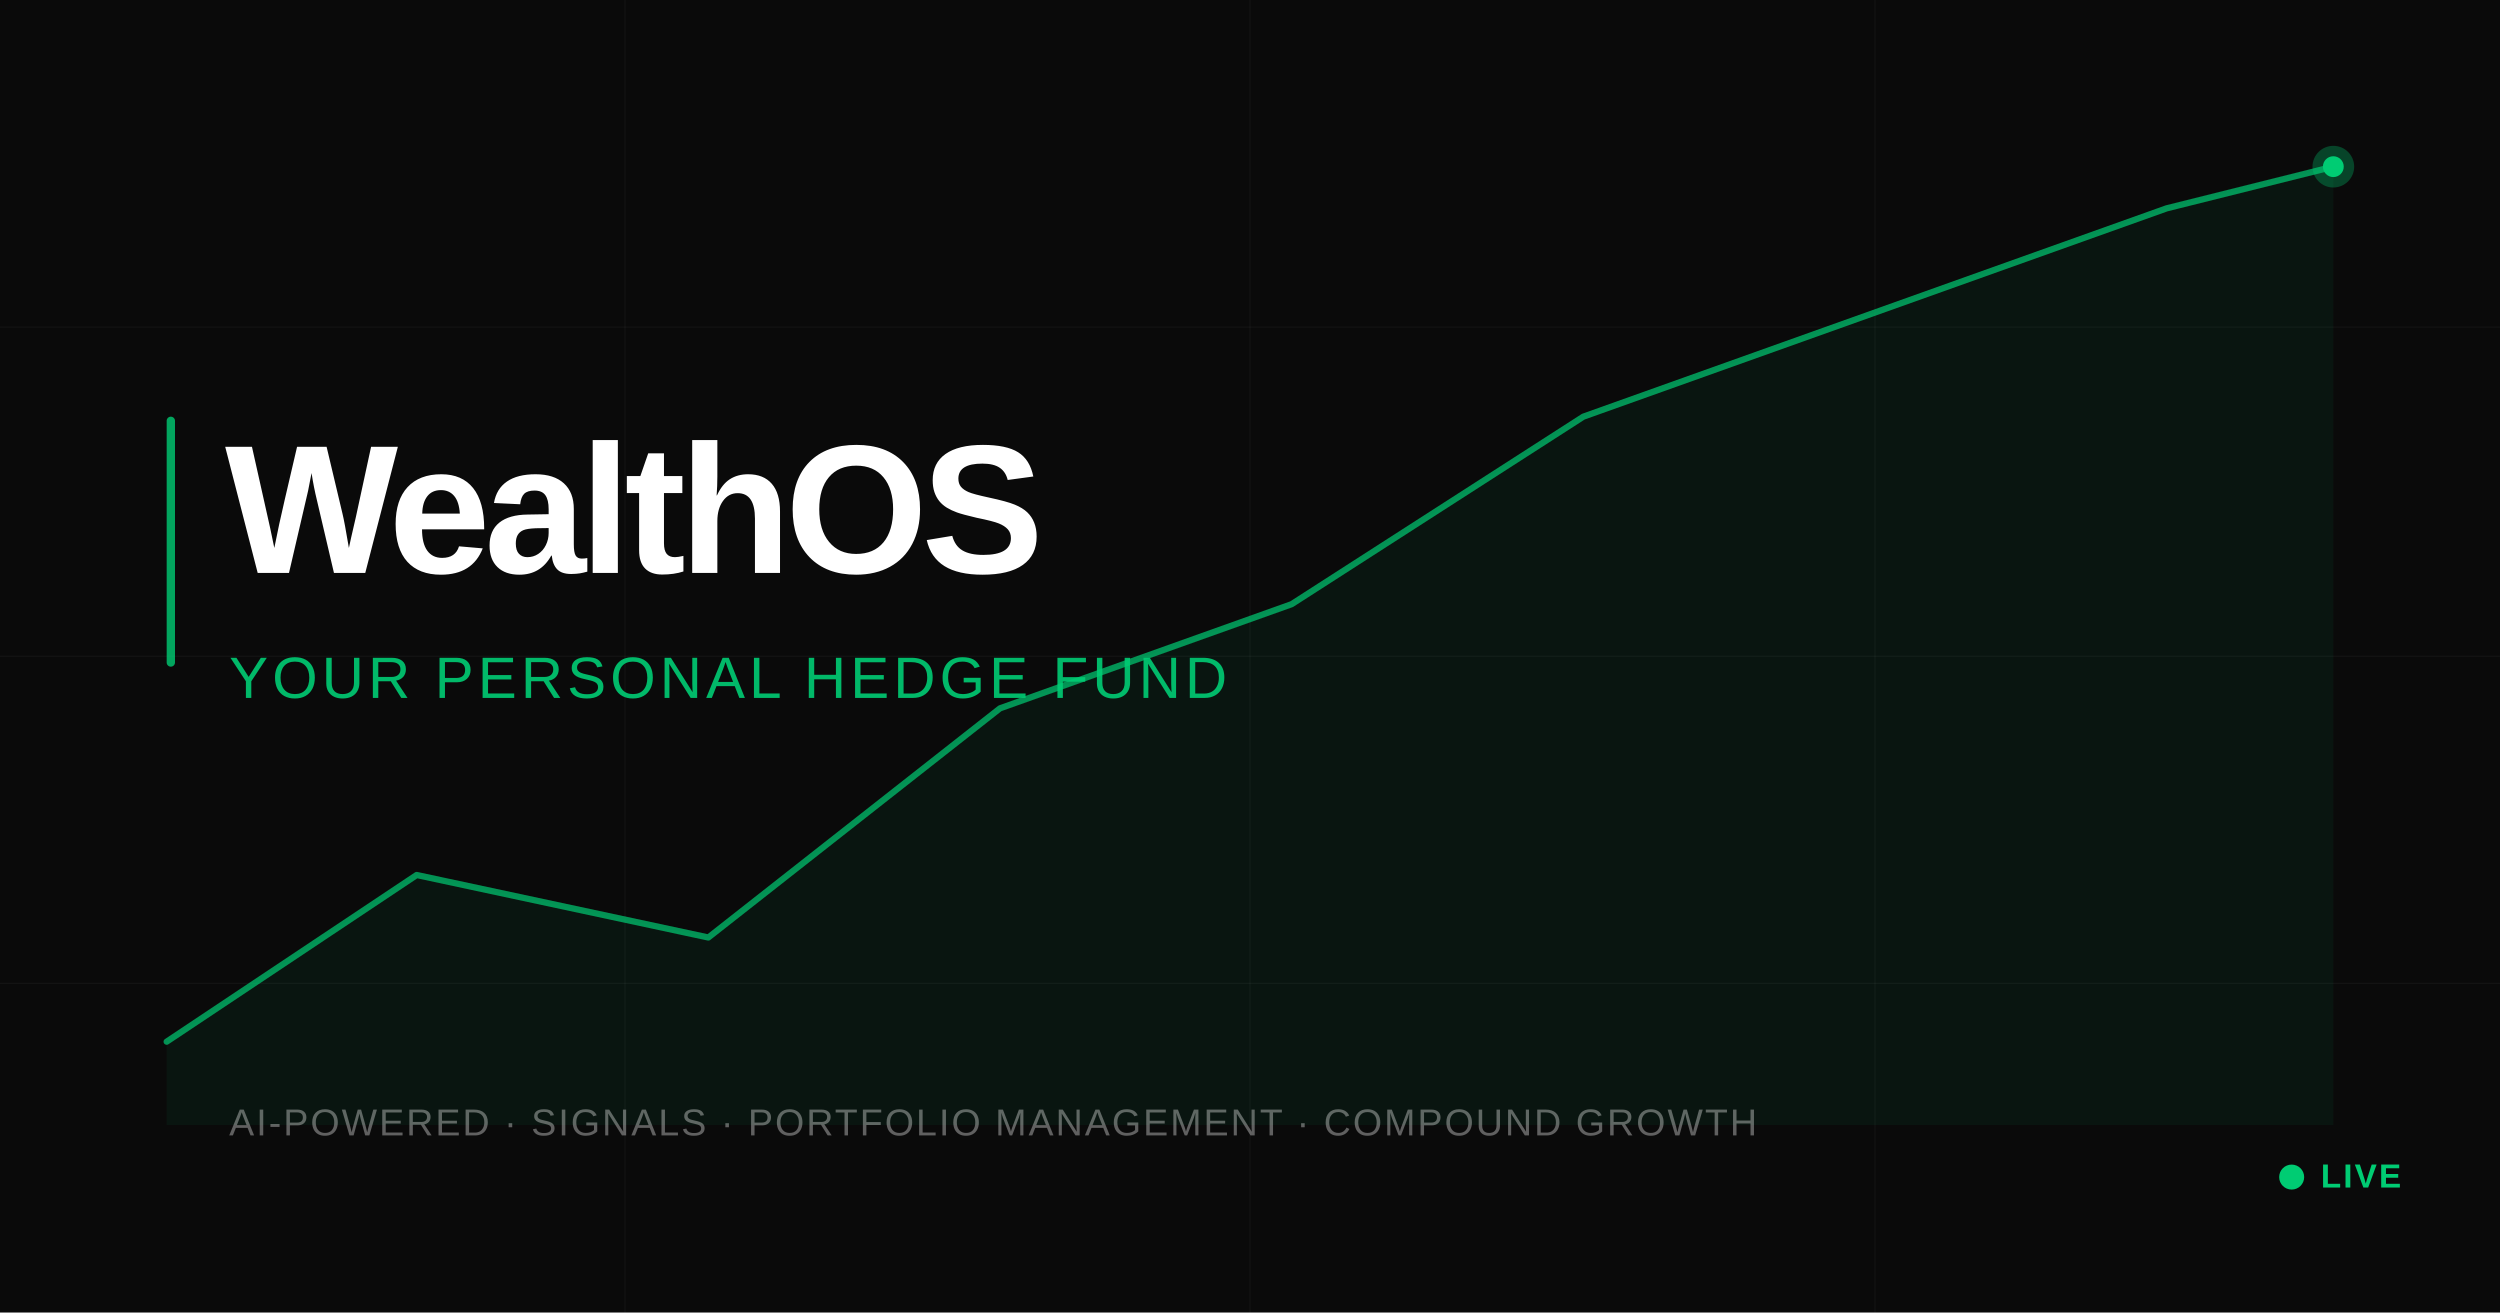
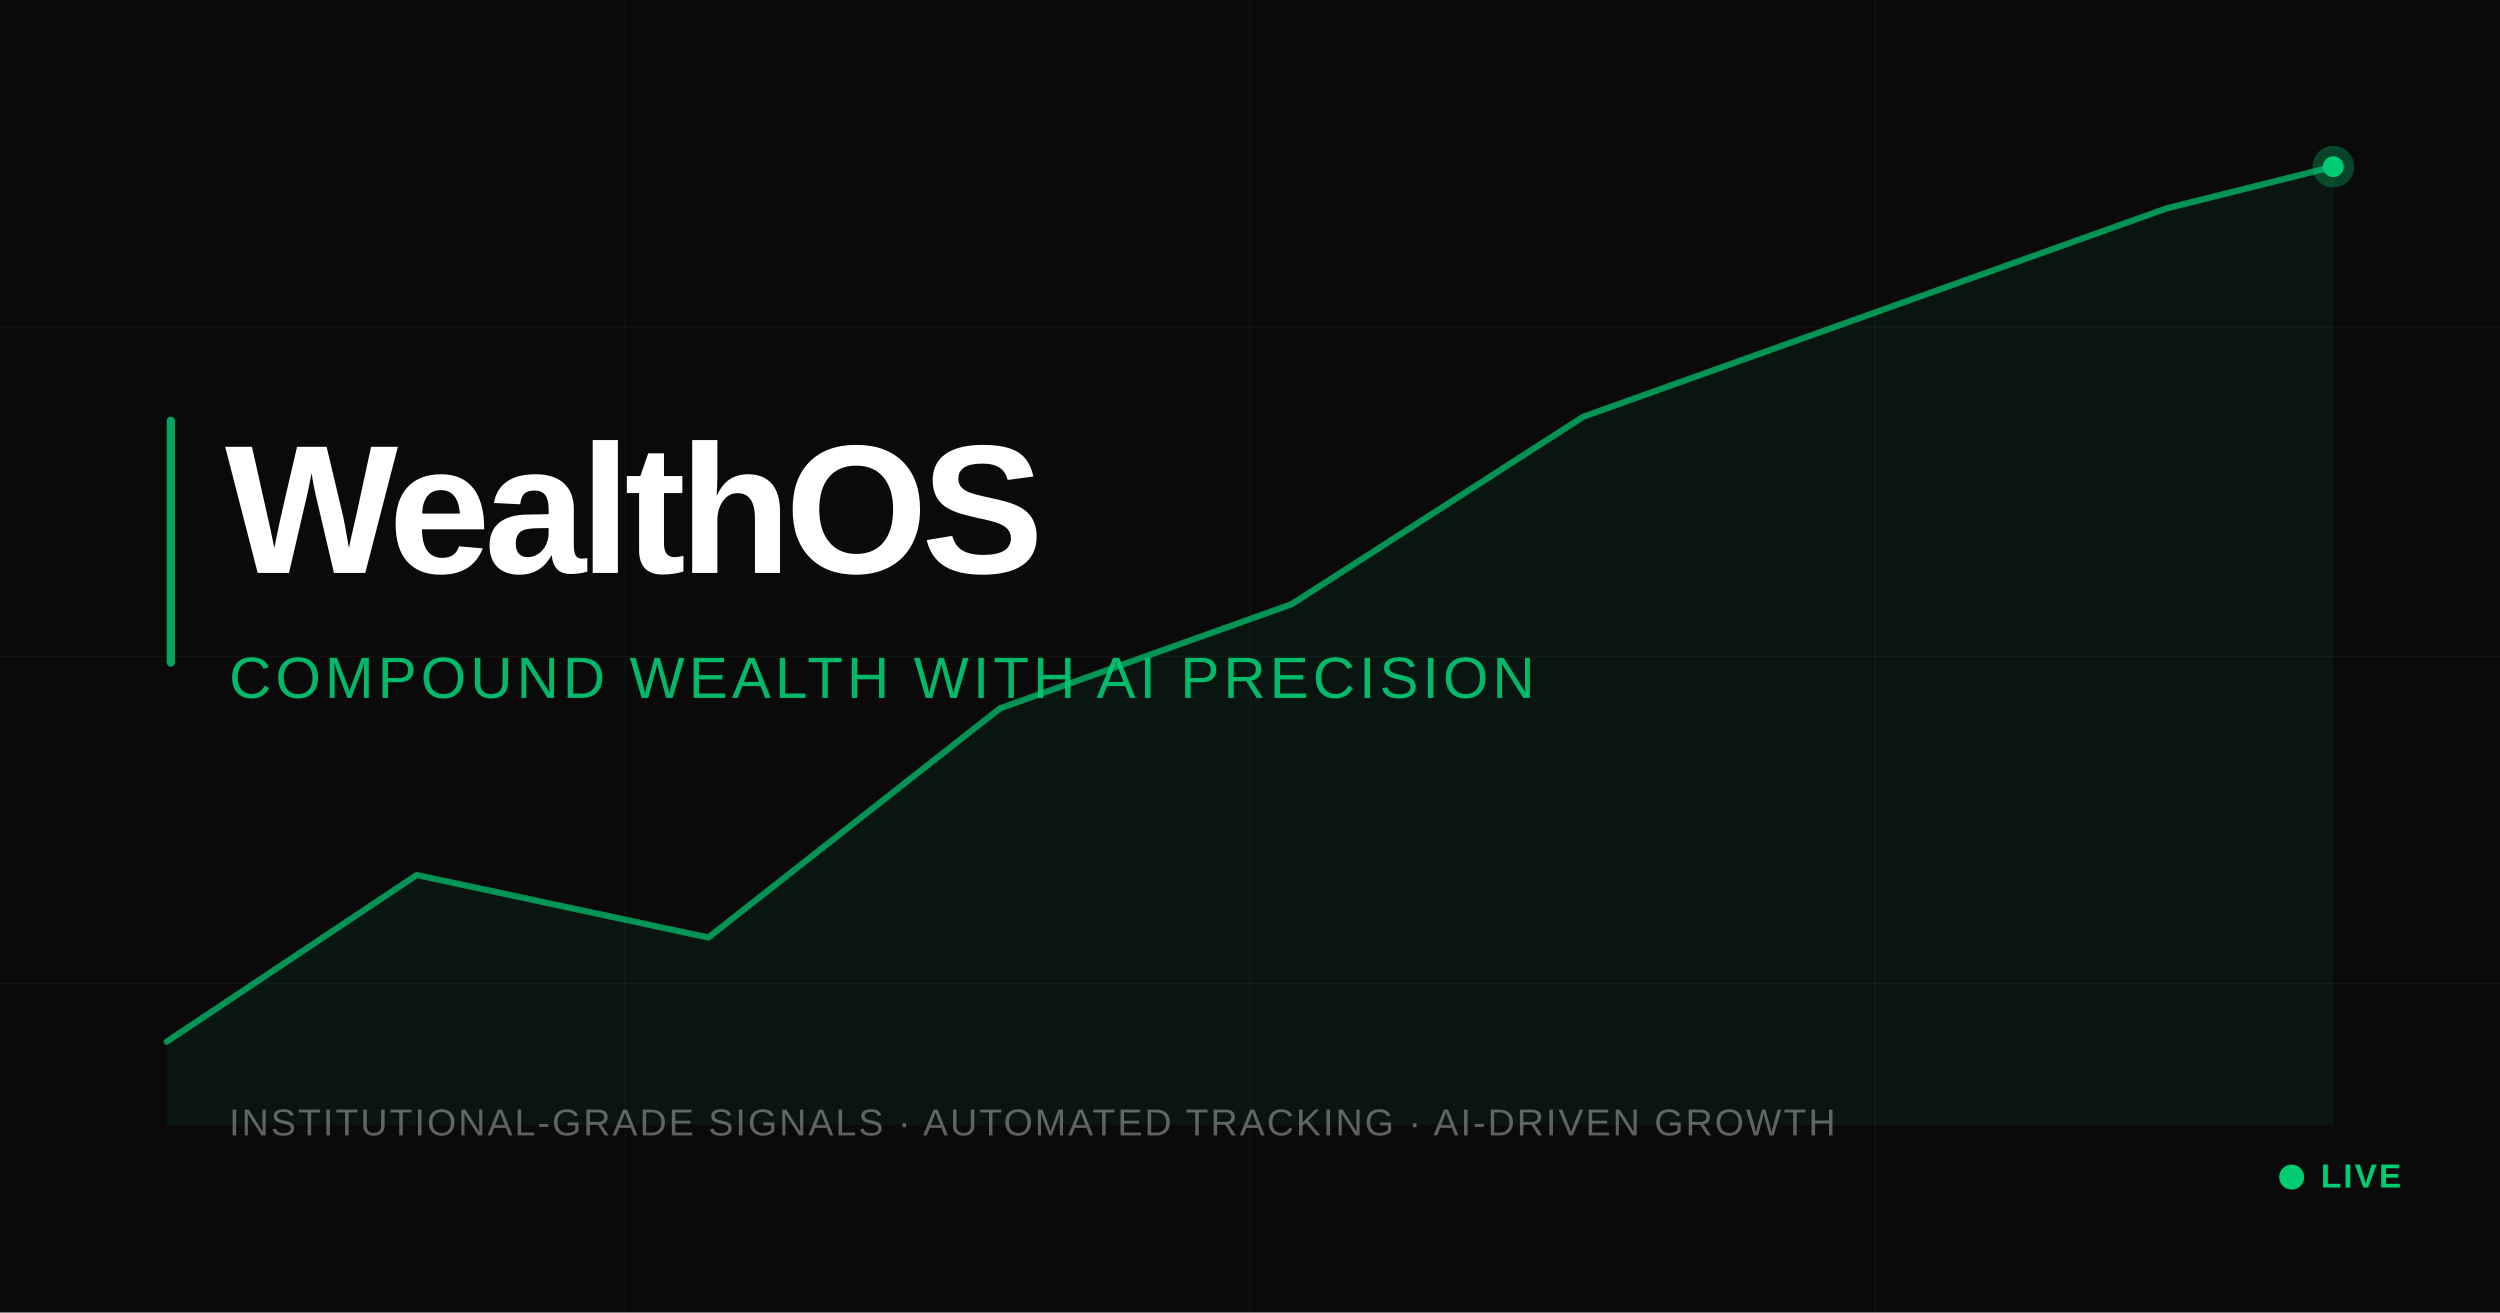
<svg xmlns="http://www.w3.org/2000/svg" viewBox="0 0 1200 630" fill="none">
  <rect width="1200" height="630" fill="#0a0a0a" />
  <line x1="0" y1="157" x2="1200" y2="157" stroke="#ffffff" stroke-width="0.5" opacity="0.04" />
  <line x1="0" y1="315" x2="1200" y2="315" stroke="#ffffff" stroke-width="0.5" opacity="0.04" />
  <line x1="0" y1="472" x2="1200" y2="472" stroke="#ffffff" stroke-width="0.5" opacity="0.04" />
  <line x1="300" y1="0" x2="300" y2="630" stroke="#ffffff" stroke-width="0.5" opacity="0.04" />
  <line x1="600" y1="0" x2="600" y2="630" stroke="#ffffff" stroke-width="0.5" opacity="0.04" />
  <line x1="900" y1="0" x2="900" y2="630" stroke="#ffffff" stroke-width="0.5" opacity="0.04" />
  <polygon points="80,500 200,420 340,450 480,340 620,290 760,200 900,150 1040,100 1120,80 1120,540 80,540" fill="#00cc73" opacity="0.06" />
  <polyline points="80,500 200,420 340,450 480,340 620,290 760,200 900,150 1040,100 1120,80" stroke="#00cc73" stroke-width="3" stroke-linecap="round" stroke-linejoin="round" fill="none" opacity="0.7" />
  <circle cx="1120" cy="80" r="10" fill="#00cc73" opacity="0.3" />
  <circle cx="1120" cy="80" r="5" fill="#00cc73" />
  <rect x="80" y="200" width="4" height="120" rx="2" fill="#00cc73" opacity="0.8" />
  <text x="108" y="275" font-family="Arial Black, Arial, sans-serif" font-size="88" font-weight="900" fill="#ffffff" letter-spacing="-3">WealthOS</text>
-   <text x="110" y="335" font-family="Arial, sans-serif" font-size="28" font-weight="400" fill="#00cc73" letter-spacing="2" opacity="0.9">YOUR PERSONAL HEDGE FUND</text>
-   <text x="110" y="545" font-family="Arial, sans-serif" font-size="18" fill="#ffffff" opacity="0.35" letter-spacing="1">AI-POWERED · SIGNALS · PORTFOLIO MANAGEMENT · COMPOUND GROWTH</text>
+   <text x="110" y="335" font-family="Arial, sans-serif" font-size="28" font-weight="400" fill="#00cc73" letter-spacing="2" opacity="0.9">COMPOUND WEALTH WITH AI PRECISION</text>
+   <text x="110" y="545" font-family="Arial, sans-serif" font-size="18" fill="#ffffff" opacity="0.35" letter-spacing="1">INSTITUTIONAL-GRADE SIGNALS · AUTOMATED TRACKING · AI-DRIVEN GROWTH</text>
  <circle cx="1100" cy="565" r="6" fill="#00cc73">
    <animate attributeName="opacity" values="1;0.3;1" dur="2s" repeatCount="indefinite" />
  </circle>
  <text x="1114" y="570" font-family="Arial, sans-serif" font-size="16" fill="#00cc73" font-weight="600" letter-spacing="1">LIVE</text>
</svg>
